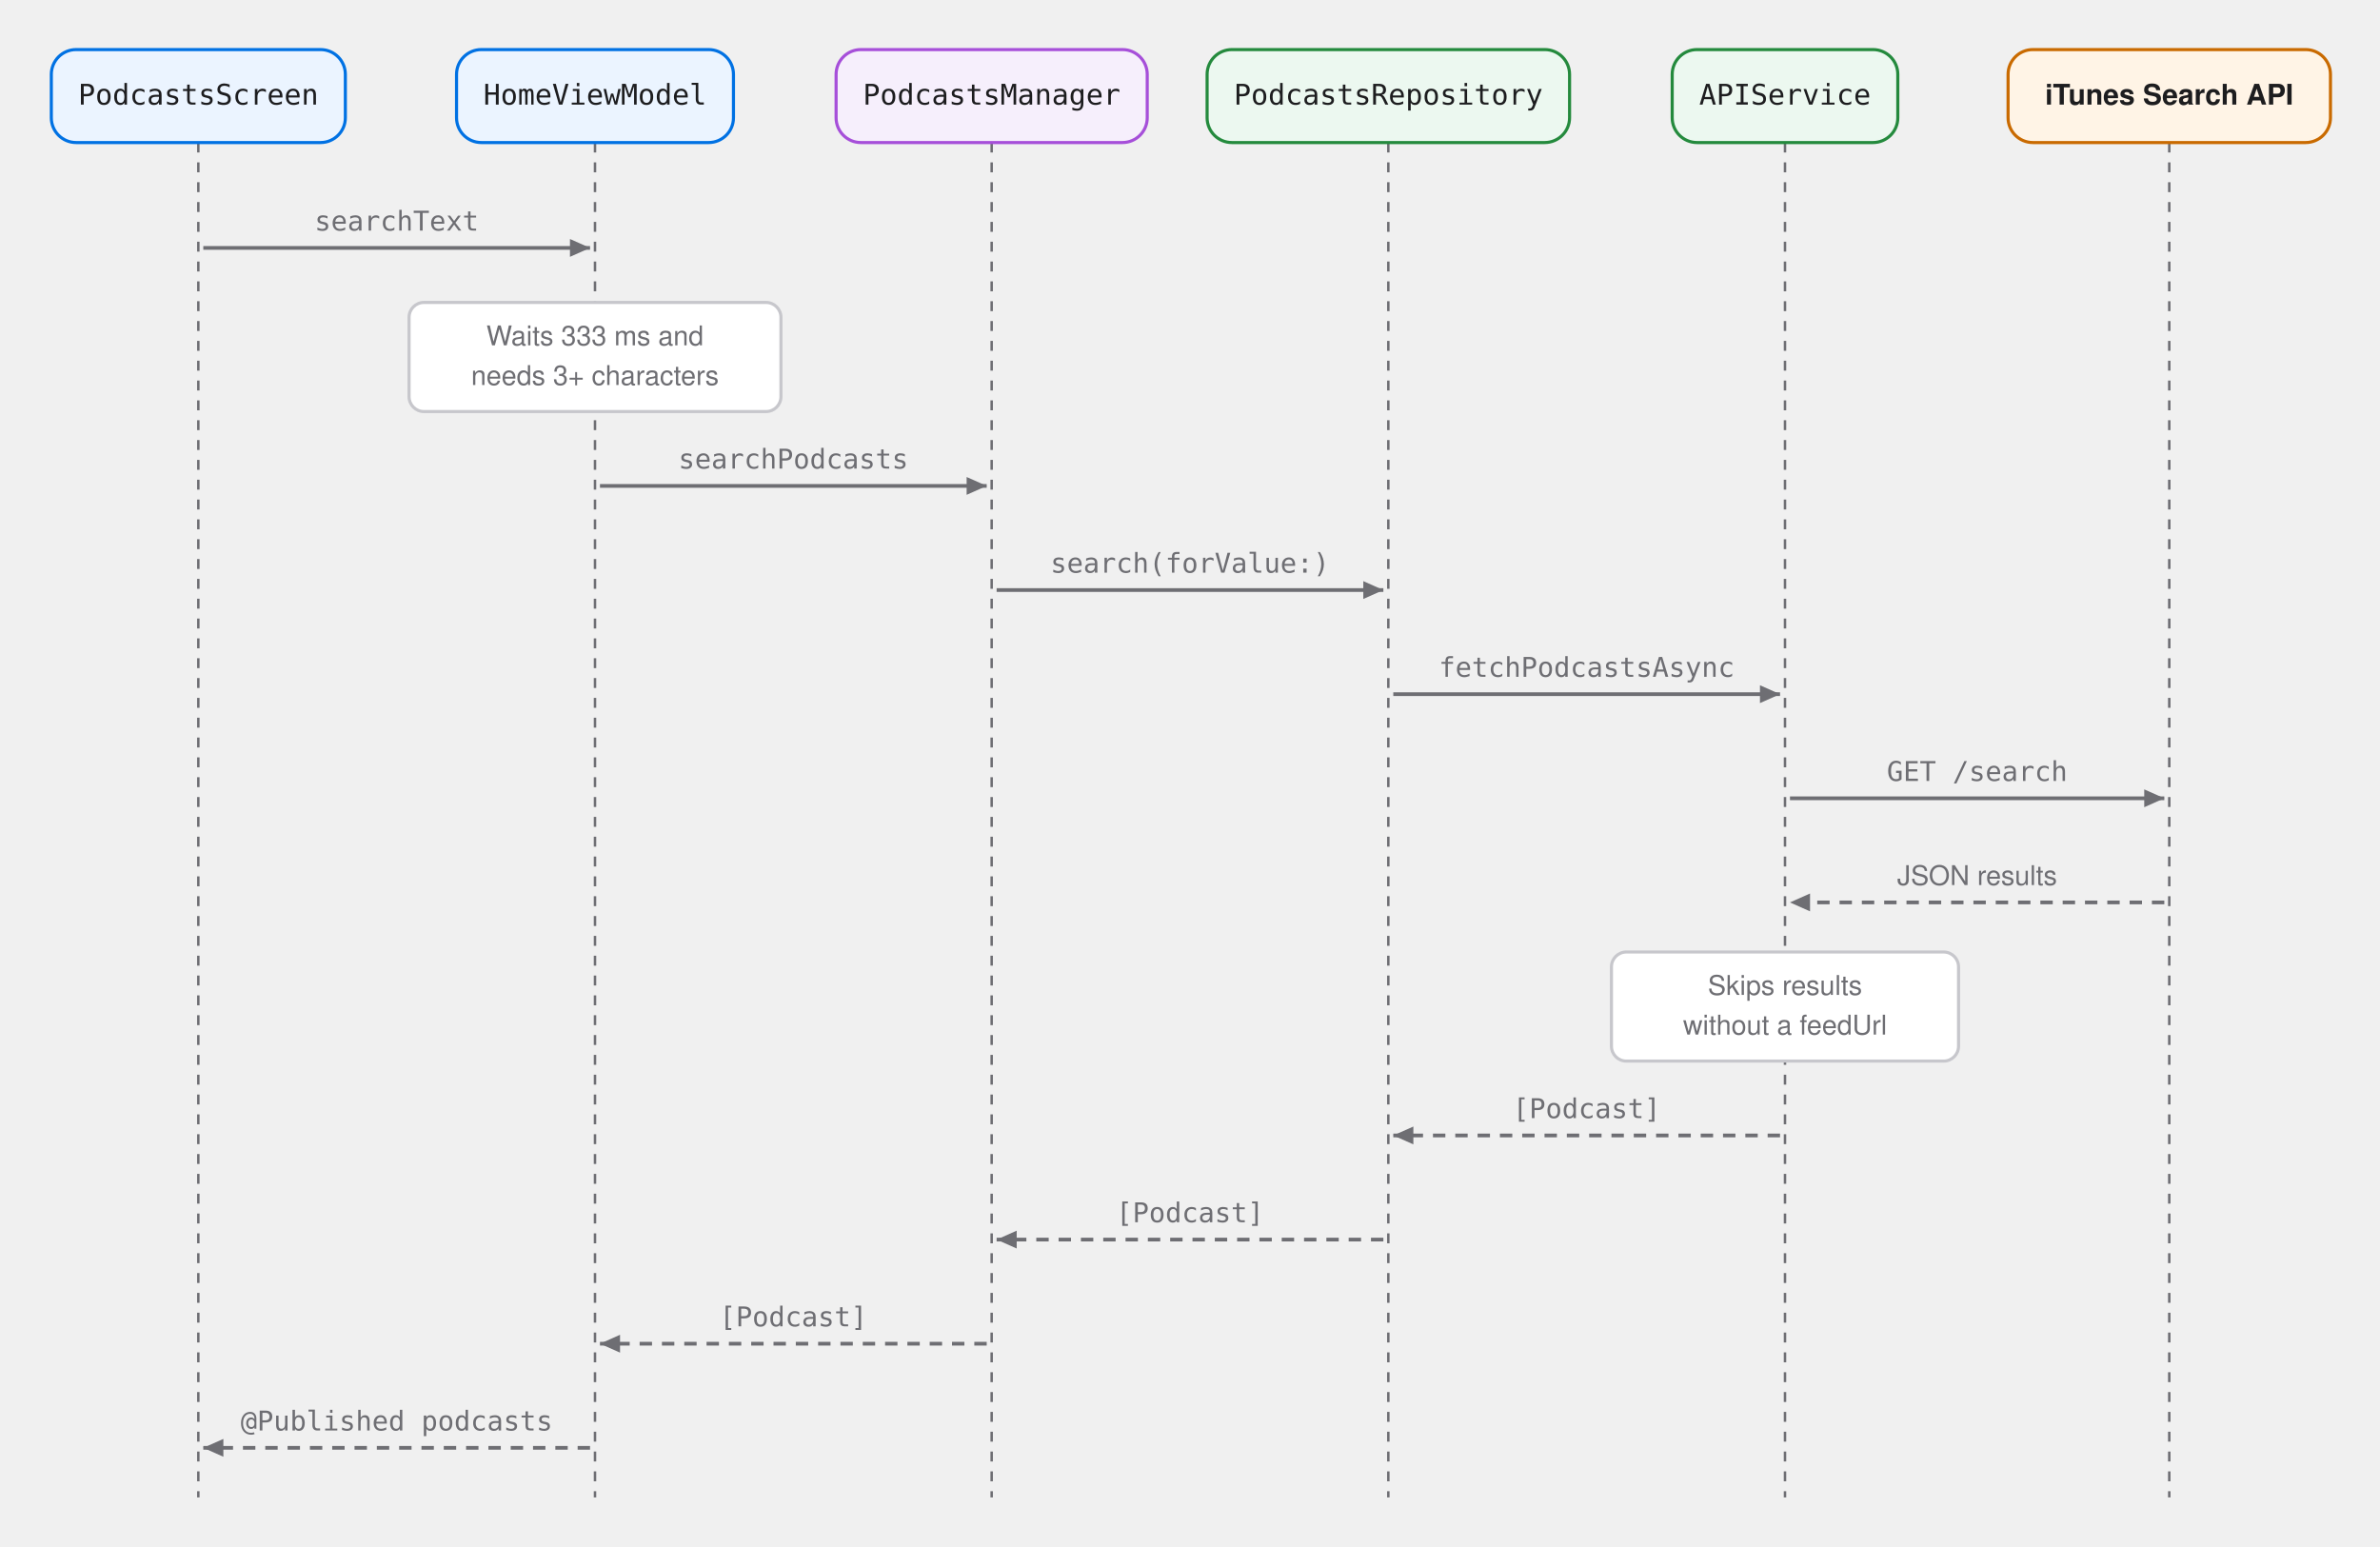
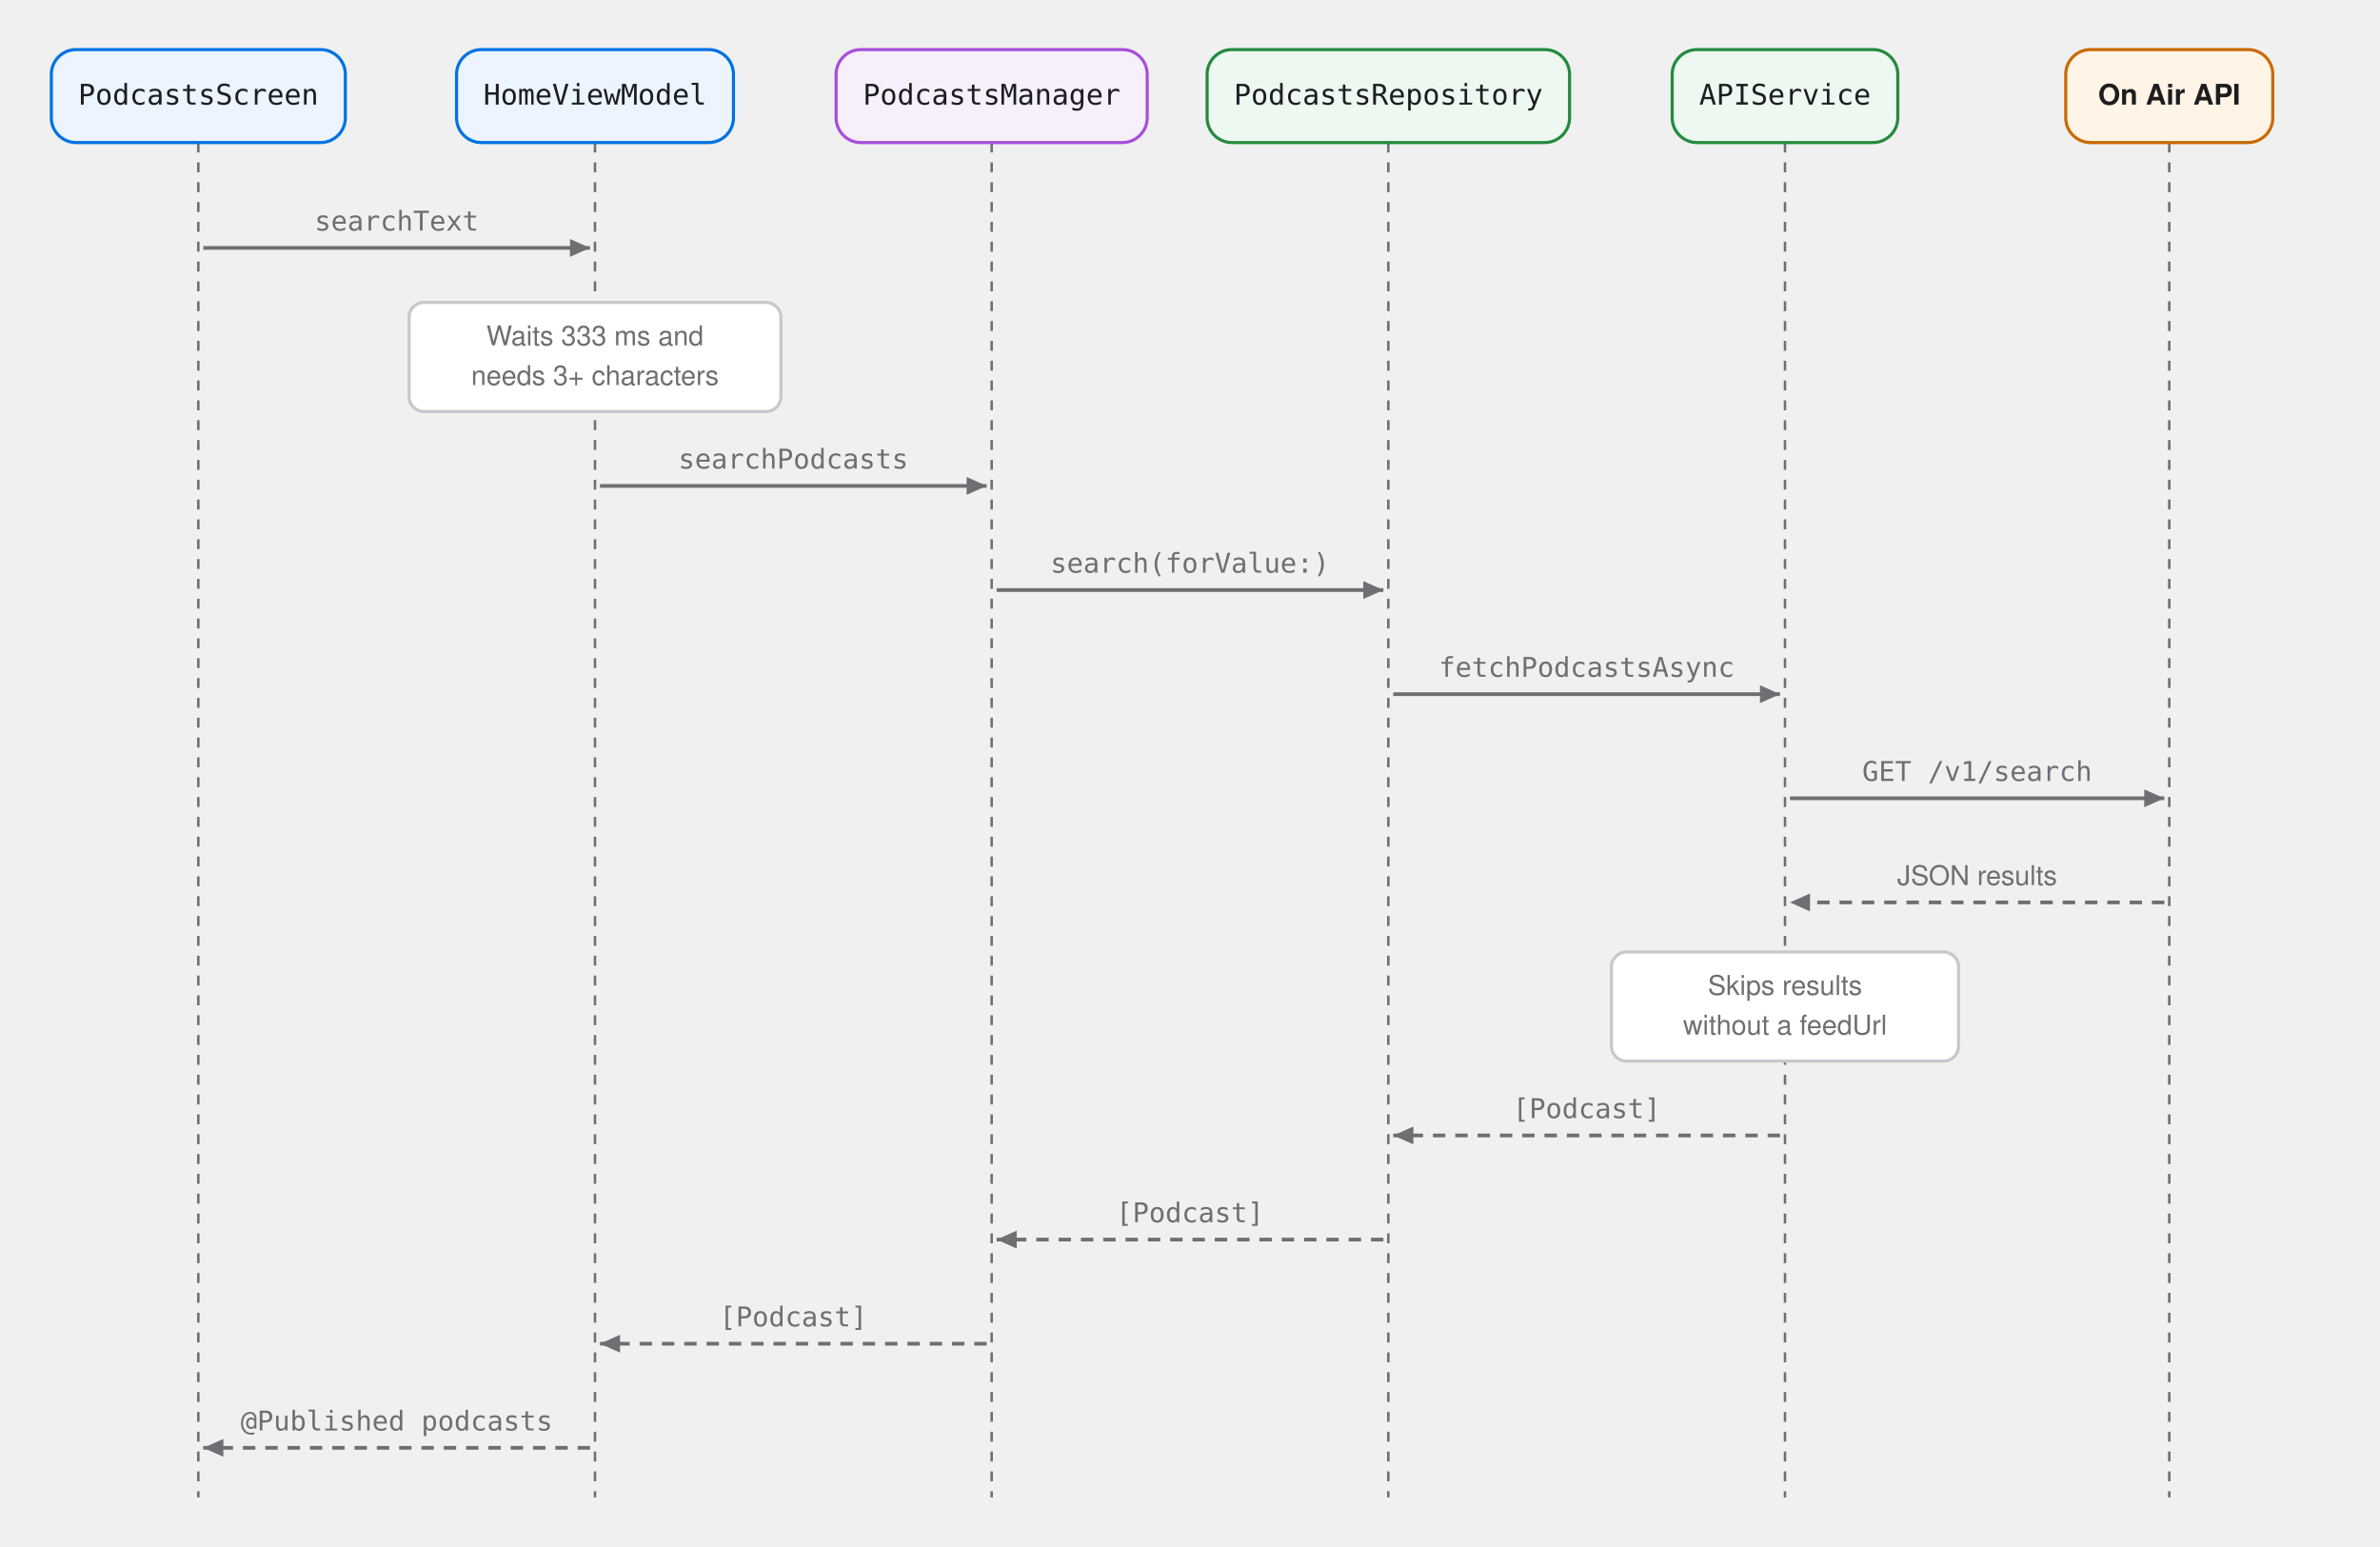
<svg xmlns="http://www.w3.org/2000/svg" width="960" height="624" viewBox="0 0 960 624">
  <defs>
    <marker id="head-line" viewBox="0 0 10 10" refX="9" refY="5" markerWidth="9" markerHeight="9" markerUnits="userSpaceOnUse" orient="auto-start-reverse">
      <path d="M0 1 L9 5 L0 9 z" fill="#6e6e73" />
    </marker>
    <marker id="head-neutral" viewBox="0 0 10 10" refX="9" refY="5" markerWidth="9" markerHeight="9" markerUnits="userSpaceOnUse" orient="auto-start-reverse">
      <path d="M0 1 L9 5 L0 9 z" fill="#c7c7cc" />
    </marker>
    <marker id="head-blue" viewBox="0 0 10 10" refX="9" refY="5" markerWidth="9" markerHeight="9" markerUnits="userSpaceOnUse" orient="auto-start-reverse">
      <path d="M0 1 L9 5 L0 9 z" fill="#0071e3" />
    </marker>
    <marker id="head-purple" viewBox="0 0 10 10" refX="9" refY="5" markerWidth="9" markerHeight="9" markerUnits="userSpaceOnUse" orient="auto-start-reverse">
      <path d="M0 1 L9 5 L0 9 z" fill="#a64fd9" />
    </marker>
    <marker id="head-green" viewBox="0 0 10 10" refX="9" refY="5" markerWidth="9" markerHeight="9" markerUnits="userSpaceOnUse" orient="auto-start-reverse">
      <path d="M0 1 L9 5 L0 9 z" fill="#248a3d" />
    </marker>
    <marker id="head-orange" viewBox="0 0 10 10" refX="9" refY="5" markerWidth="9" markerHeight="9" markerUnits="userSpaceOnUse" orient="auto-start-reverse">
      <path d="M0 1 L9 5 L0 9 z" fill="#c96a00" />
    </marker>
    <marker id="head-teal" viewBox="0 0 10 10" refX="9" refY="5" markerWidth="9" markerHeight="9" markerUnits="userSpaceOnUse" orient="auto-start-reverse">
      <path d="M0 1 L9 5 L0 9 z" fill="#0b8799" />
    </marker>
    <marker id="head-red" viewBox="0 0 10 10" refX="9" refY="5" markerWidth="9" markerHeight="9" markerUnits="userSpaceOnUse" orient="auto-start-reverse">
      <path d="M0 1 L9 5 L0 9 z" fill="#d70015" />
    </marker>
    <marker id="head-gray" viewBox="0 0 10 10" refX="9" refY="5" markerWidth="9" markerHeight="9" markerUnits="userSpaceOnUse" orient="auto-start-reverse">
      <path d="M0 1 L9 5 L0 9 z" fill="#8e8e93" />
    </marker>
    <filter id="shadow" x="-20%" y="-20%" width="140%" height="140%">
      <feDropShadow dx="0" dy="4" stdDeviation="7" flood-color="#000" flood-opacity="0.22" />
    </filter>
  </defs>
  <path d="M80 57.5 V604" stroke="#6e6e73" stroke-width="1" stroke-dasharray="4 4" />
  <path d="M240 57.5 V604" stroke="#6e6e73" stroke-width="1" stroke-dasharray="4 4" />
  <path d="M400 57.5 V604" stroke="#6e6e73" stroke-width="1" stroke-dasharray="4 4" />
  <path d="M560 57.5 V604" stroke="#6e6e73" stroke-width="1" stroke-dasharray="4 4" />
  <path d="M720 57.5 V604" stroke="#6e6e73" stroke-width="1" stroke-dasharray="4 4" />
  <path d="M875 57.5 V604" stroke="#6e6e73" stroke-width="1" stroke-dasharray="4 4" />
  <rect x="20.7" y="20" width="118.6" height="37.5" rx="10" fill="#ebf4ff" stroke="#0071e3" stroke-width="1.25" />
  <text x="80" y="42.2" font-family="ui-monospace, 'SF Mono', SFMono-Regular, Menlo, Consolas, monospace" font-size="11.5" fill="#1d1d1f" text-anchor="middle">PodcastsScreen</text>
  <rect x="184.15" y="20" width="111.7" height="37.5" rx="10" fill="#ebf4ff" stroke="#0071e3" stroke-width="1.25" />
  <text x="240" y="42.2" font-family="ui-monospace, 'SF Mono', SFMono-Regular, Menlo, Consolas, monospace" font-size="11.5" fill="#1d1d1f" text-anchor="middle">HomeViewModel</text>
  <rect x="337.25" y="20" width="125.5" height="37.5" rx="10" fill="#f6effc" stroke="#a64fd9" stroke-width="1.25" />
  <text x="400" y="42.2" font-family="ui-monospace, 'SF Mono', SFMono-Regular, Menlo, Consolas, monospace" font-size="11.5" fill="#1d1d1f" text-anchor="middle">PodcastsManager</text>
  <rect x="486.9" y="20" width="146.2" height="37.5" rx="10" fill="#ecf8f0" stroke="#248a3d" stroke-width="1.25" />
  <text x="560" y="42.2" font-family="ui-monospace, 'SF Mono', SFMono-Regular, Menlo, Consolas, monospace" font-size="11.5" fill="#1d1d1f" text-anchor="middle">PodcastsRepository</text>
  <rect x="674.5" y="20" width="91" height="37.5" rx="10" fill="#ecf8f0" stroke="#248a3d" stroke-width="1.25" />
  <text x="720" y="42.2" font-family="ui-monospace, 'SF Mono', SFMono-Regular, Menlo, Consolas, monospace" font-size="11.5" fill="#1d1d1f" text-anchor="middle">APIService</text>
-   <rect x="809.981" y="20" width="130.038" height="37.5" rx="10" fill="#fff4e6" stroke="#c96a00" stroke-width="1.25" />
-   <text x="875" y="42.2" font-family="-apple-system, BlinkMacSystemFont, 'SF Pro Text', 'Helvetica Neue', Helvetica, Arial, sans-serif" font-size="11.5" font-weight="600" fill="#1d1d1f" text-anchor="middle">iTunes Search API</text>
+   <rect x="833.237" y="20" width="83.525" height="37.5" rx="10" fill="#fff4e6" stroke="#c96a00" stroke-width="1.25" />
+   <text x="875" y="42.2" font-family="-apple-system, BlinkMacSystemFont, 'SF Pro Text', 'Helvetica Neue', Helvetica, Arial, sans-serif" font-size="11.5" font-weight="600" fill="#1d1d1f" text-anchor="middle">On Air API</text>
  <path d="M82 100 L238 100" fill="none" stroke="#6e6e73" stroke-width="1.5" marker-end="url(#head-line)" />
  <text x="160" y="93" font-family="ui-monospace, 'SF Mono', SFMono-Regular, Menlo, Consolas, monospace" font-size="11" fill="#6e6e73" text-anchor="middle">searchText</text>
  <rect x="165" y="122" width="150" height="44" rx="6" fill="#ffffff" stroke="#c7c7cc" stroke-width="1.25" />
  <text x="240" y="139.3" font-family="-apple-system, BlinkMacSystemFont, 'SF Pro Text', 'Helvetica Neue', Helvetica, Arial, sans-serif" font-size="11" fill="#6e6e73" text-anchor="middle">Waits 333 ms and</text>
  <text x="240" y="155.3" font-family="-apple-system, BlinkMacSystemFont, 'SF Pro Text', 'Helvetica Neue', Helvetica, Arial, sans-serif" font-size="11" fill="#6e6e73" text-anchor="middle">needs 3+ characters</text>
  <path d="M242 196 L398 196" fill="none" stroke="#6e6e73" stroke-width="1.5" marker-end="url(#head-line)" />
  <text x="320" y="189" font-family="ui-monospace, 'SF Mono', SFMono-Regular, Menlo, Consolas, monospace" font-size="11" fill="#6e6e73" text-anchor="middle">searchPodcasts</text>
  <path d="M402 238 L558 238" fill="none" stroke="#6e6e73" stroke-width="1.5" marker-end="url(#head-line)" />
  <text x="480" y="231" font-family="ui-monospace, 'SF Mono', SFMono-Regular, Menlo, Consolas, monospace" font-size="11" fill="#6e6e73" text-anchor="middle">search(forValue:)</text>
  <path d="M562 280 L718 280" fill="none" stroke="#6e6e73" stroke-width="1.5" marker-end="url(#head-line)" />
  <text x="640" y="273" font-family="ui-monospace, 'SF Mono', SFMono-Regular, Menlo, Consolas, monospace" font-size="11" fill="#6e6e73" text-anchor="middle">fetchPodcastsAsync</text>
  <path d="M722 322 L873 322" fill="none" stroke="#6e6e73" stroke-width="1.5" marker-end="url(#head-line)" />
-   <text x="797.5" y="315" font-family="ui-monospace, 'SF Mono', SFMono-Regular, Menlo, Consolas, monospace" font-size="11" fill="#6e6e73" text-anchor="middle">GET /search</text>
+   <text x="797.5" y="315" font-family="ui-monospace, 'SF Mono', SFMono-Regular, Menlo, Consolas, monospace" font-size="11" fill="#6e6e73" text-anchor="middle">GET /v1/search</text>
  <path d="M873 364 L722 364" fill="none" stroke="#6e6e73" stroke-width="1.5" stroke-dasharray="5 4" marker-end="url(#head-line)" />
  <text x="797.5" y="357" font-family="-apple-system, BlinkMacSystemFont, 'SF Pro Text', 'Helvetica Neue', Helvetica, Arial, sans-serif" font-size="11" fill="#6e6e73" text-anchor="middle">JSON results</text>
  <rect x="650" y="384" width="140" height="44" rx="6" fill="#ffffff" stroke="#c7c7cc" stroke-width="1.25" />
  <text x="720" y="401.3" font-family="-apple-system, BlinkMacSystemFont, 'SF Pro Text', 'Helvetica Neue', Helvetica, Arial, sans-serif" font-size="11" fill="#6e6e73" text-anchor="middle">Skips results</text>
  <text x="720" y="417.3" font-family="-apple-system, BlinkMacSystemFont, 'SF Pro Text', 'Helvetica Neue', Helvetica, Arial, sans-serif" font-size="11" fill="#6e6e73" text-anchor="middle">without a feedUrl</text>
  <path d="M718 458 L562 458" fill="none" stroke="#6e6e73" stroke-width="1.5" stroke-dasharray="5 4" marker-end="url(#head-line)" />
  <text x="640" y="451" font-family="ui-monospace, 'SF Mono', SFMono-Regular, Menlo, Consolas, monospace" font-size="11" fill="#6e6e73" text-anchor="middle">[Podcast]</text>
  <path d="M558 500 L402 500" fill="none" stroke="#6e6e73" stroke-width="1.5" stroke-dasharray="5 4" marker-end="url(#head-line)" />
  <text x="480" y="493" font-family="ui-monospace, 'SF Mono', SFMono-Regular, Menlo, Consolas, monospace" font-size="11" fill="#6e6e73" text-anchor="middle">[Podcast]</text>
  <path d="M398 542 L242 542" fill="none" stroke="#6e6e73" stroke-width="1.5" stroke-dasharray="5 4" marker-end="url(#head-line)" />
  <text x="320" y="535" font-family="ui-monospace, 'SF Mono', SFMono-Regular, Menlo, Consolas, monospace" font-size="11" fill="#6e6e73" text-anchor="middle">[Podcast]</text>
  <path d="M238 584 L82 584" fill="none" stroke="#6e6e73" stroke-width="1.5" stroke-dasharray="5 4" marker-end="url(#head-line)" />
  <text x="160" y="577" font-family="ui-monospace, 'SF Mono', SFMono-Regular, Menlo, Consolas, monospace" font-size="11" fill="#6e6e73" text-anchor="middle">@Published podcasts</text>
</svg>
